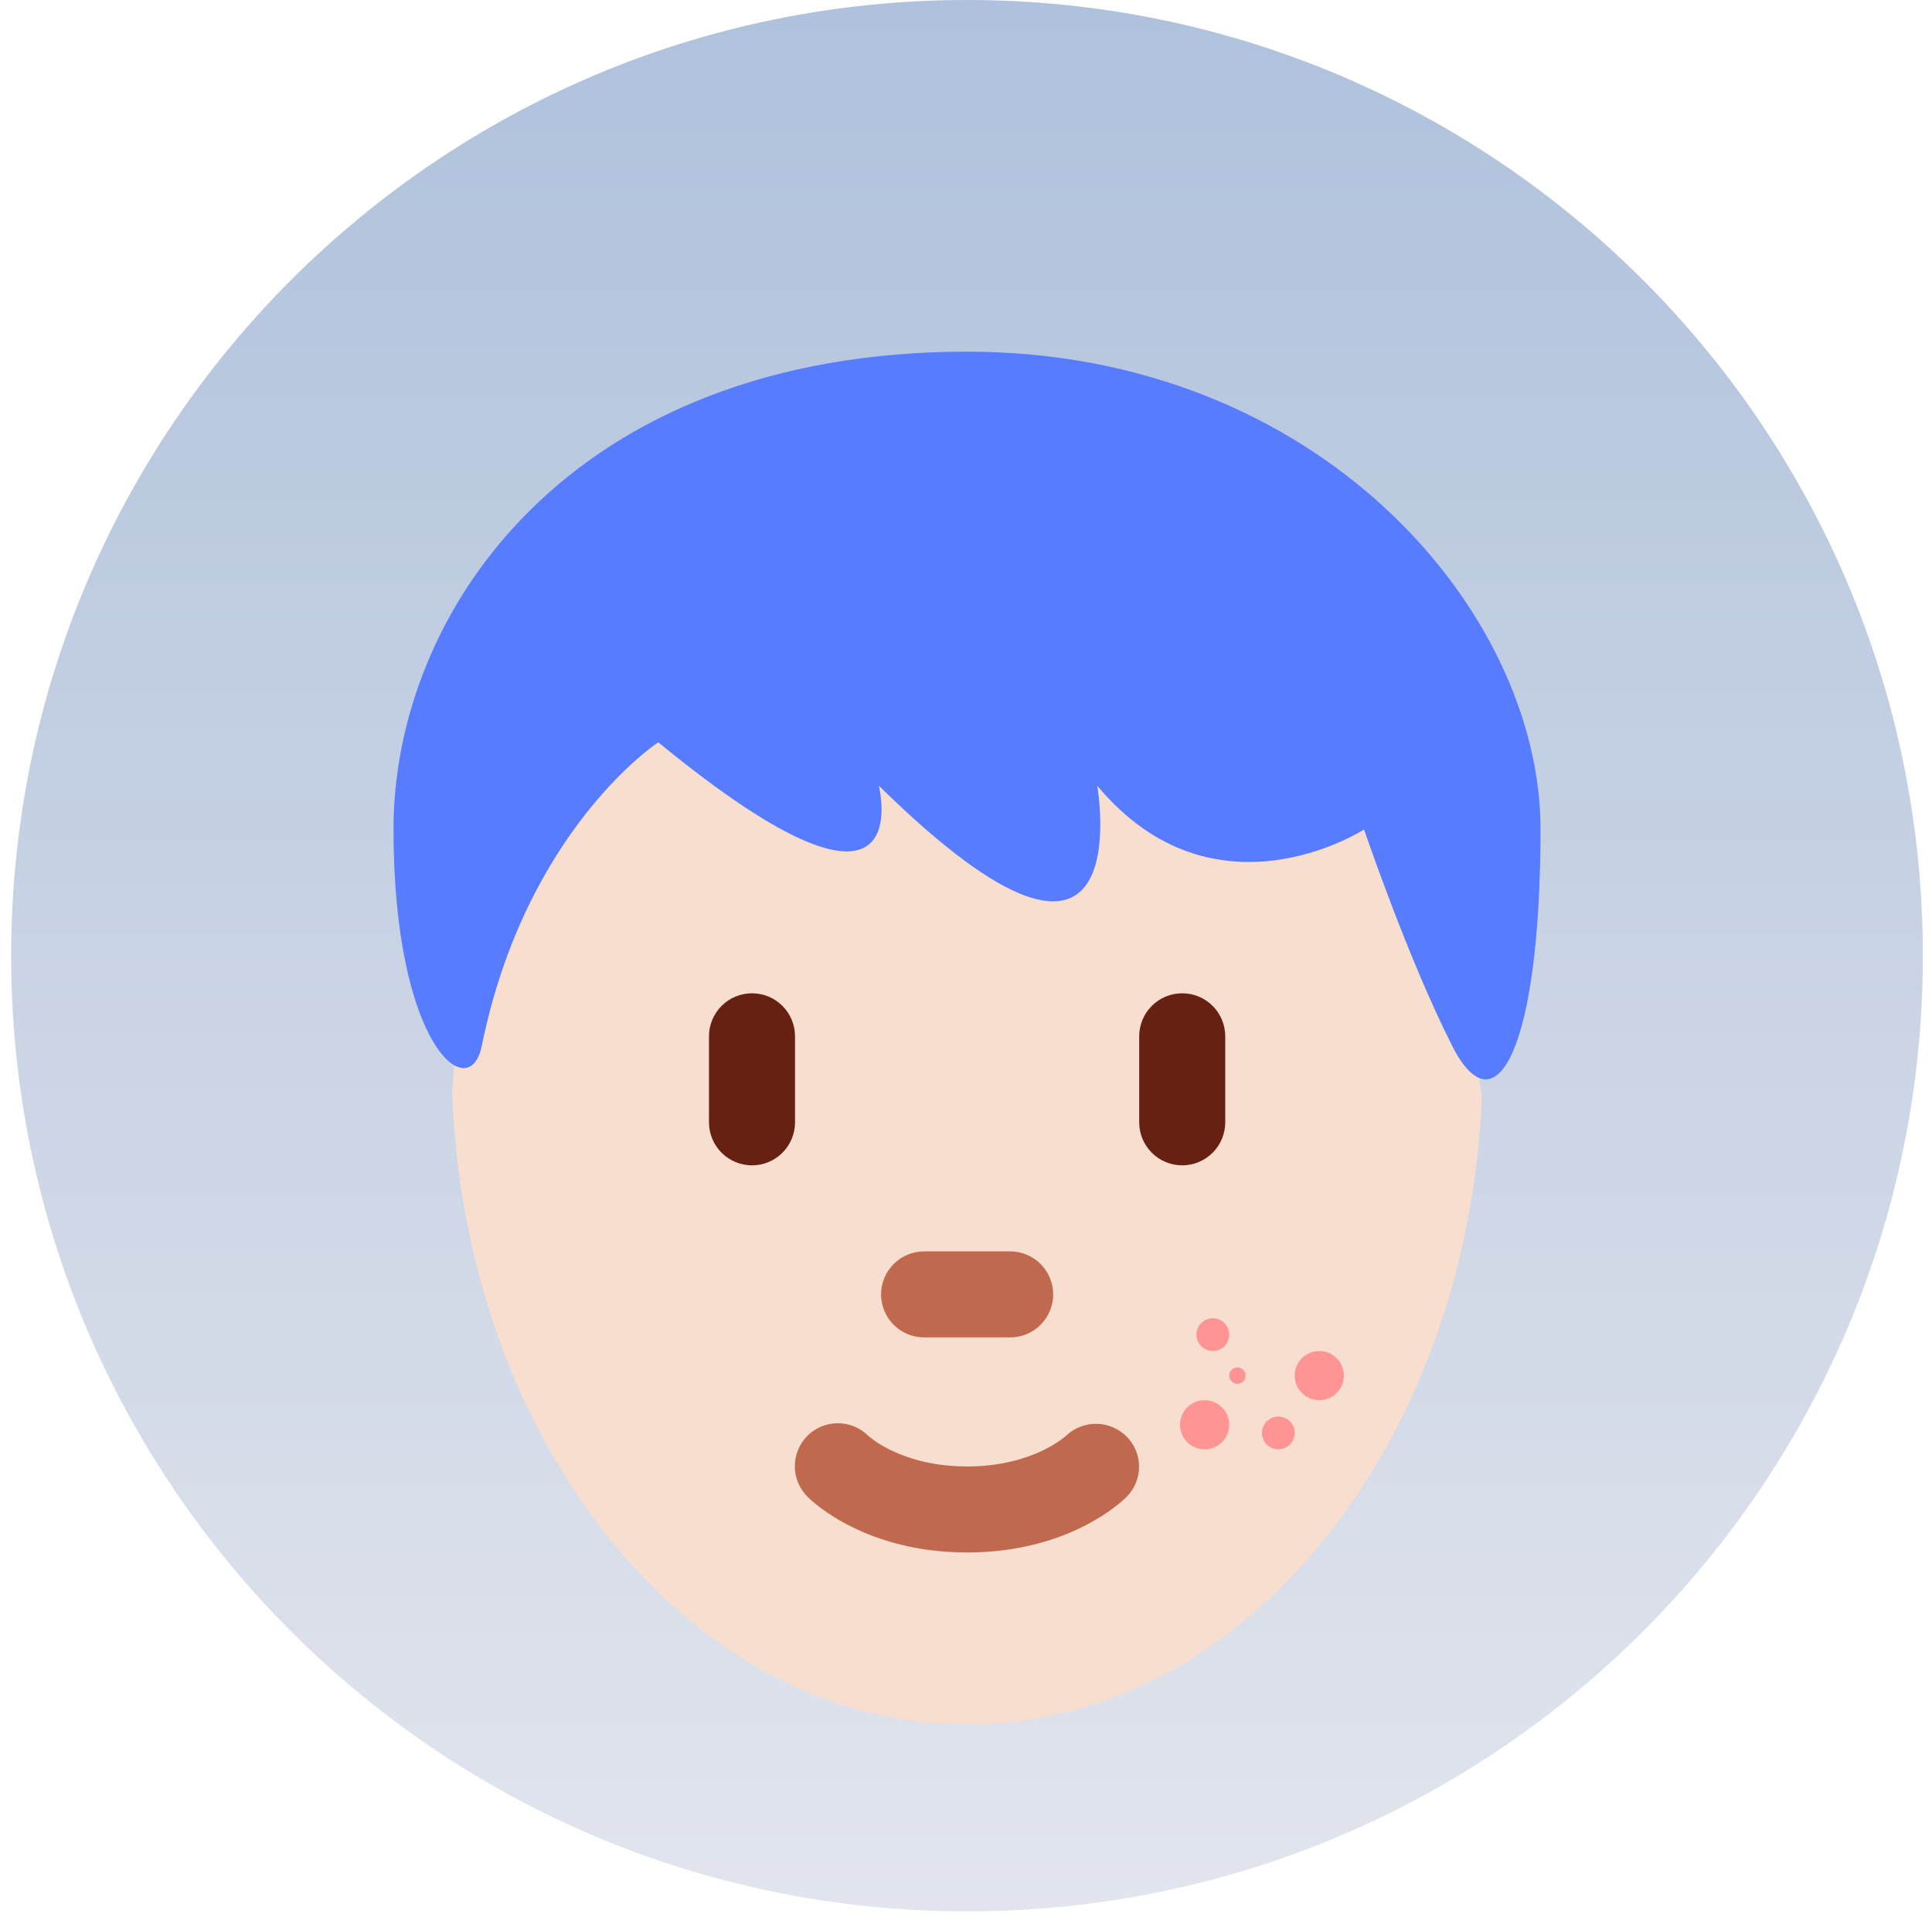
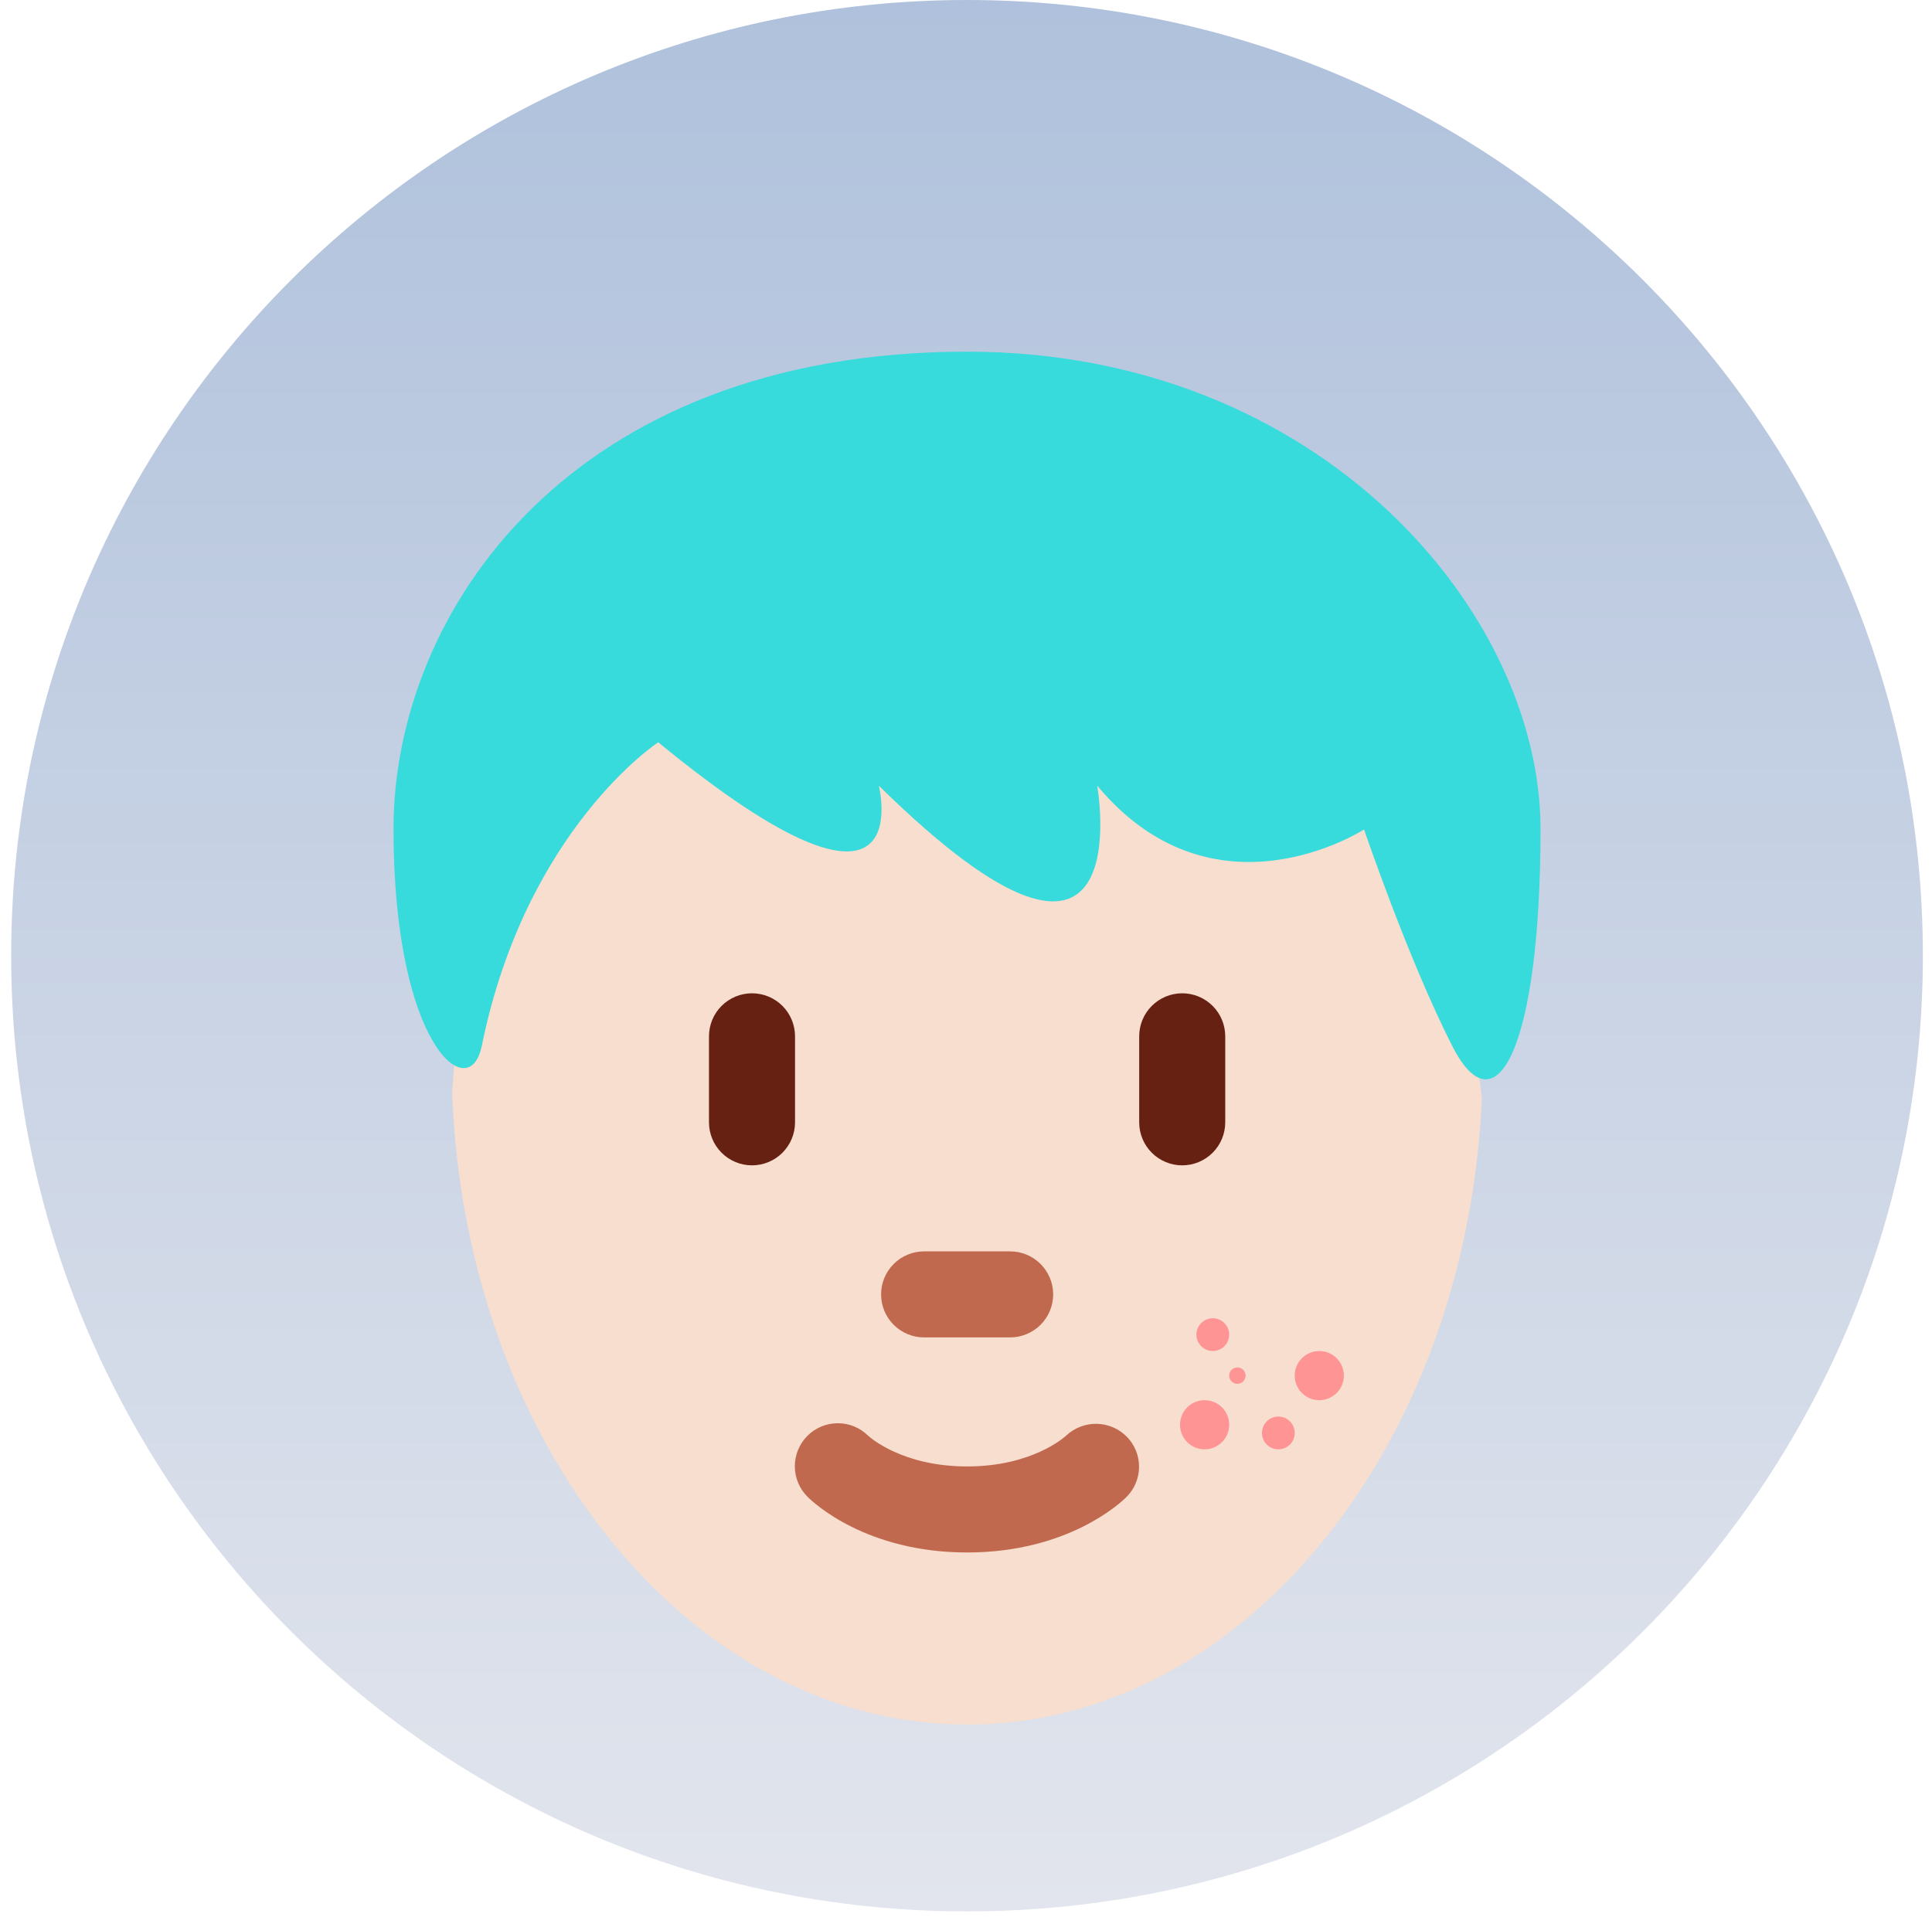
<svg xmlns="http://www.w3.org/2000/svg" width="127" height="126" viewBox="0 0 127 126" fill="none">
  <circle cx="63.567" cy="62.833" r="62.833" fill="url(#paint0_linear_4741_2341)" />
  <path d="M78.727 46.326C67.415 46.326 42.948 43.385 42.948 43.385C42.948 43.385 38.056 48.766 35.228 51.594C29.959 56.863 30.417 63.531 29.719 71.848C30.587 94.964 45.386 113.382 63.572 113.382C81.654 113.382 96.394 95.17 97.409 72.233C96.413 61.967 89.502 46.326 78.727 46.326Z" fill="#F7DECE" />
  <path d="M63.574 102.069C56.936 102.069 53.464 98.789 53.09 98.413C52.556 97.886 52.253 97.169 52.248 96.419C52.243 95.669 52.536 94.948 53.062 94.414C53.589 93.88 54.306 93.577 55.056 93.572C55.806 93.566 56.527 93.859 57.061 94.386C57.205 94.519 59.34 96.413 63.574 96.413C67.869 96.413 70.002 94.462 70.092 94.38C70.635 93.871 71.356 93.595 72.1 93.61C72.844 93.626 73.552 93.931 74.074 94.462C74.591 94.99 74.88 95.701 74.876 96.441C74.873 97.18 74.579 97.889 74.057 98.413C73.684 98.789 70.211 102.069 63.574 102.069ZM66.402 87.929H60.746C59.996 87.929 59.276 87.631 58.746 87.101C58.216 86.571 57.918 85.851 57.918 85.101C57.918 84.351 58.216 83.632 58.746 83.102C59.276 82.571 59.996 82.273 60.746 82.273H66.402C67.152 82.273 67.871 82.571 68.401 83.102C68.932 83.632 69.23 84.351 69.23 85.101C69.23 85.851 68.932 86.571 68.401 87.101C67.871 87.631 67.152 87.929 66.402 87.929Z" fill="#C1694F" />
  <path d="M49.433 76.617C48.683 76.617 47.964 76.319 47.434 75.788C46.903 75.258 46.605 74.539 46.605 73.789V68.133C46.605 67.383 46.903 66.663 47.434 66.133C47.964 65.603 48.683 65.305 49.433 65.305C50.183 65.305 50.903 65.603 51.433 66.133C51.963 66.663 52.261 67.383 52.261 68.133V73.789C52.261 74.539 51.963 75.258 51.433 75.788C50.903 76.319 50.183 76.617 49.433 76.617ZM77.713 76.617C76.963 76.617 76.244 76.319 75.713 75.788C75.183 75.258 74.885 74.539 74.885 73.789V68.133C74.885 67.383 75.183 66.663 75.713 66.133C76.244 65.603 76.963 65.305 77.713 65.305C78.463 65.305 79.182 65.603 79.713 66.133C80.243 66.663 80.541 67.383 80.541 68.133V73.789C80.541 74.539 80.243 75.258 79.713 75.788C79.182 76.319 78.463 76.617 77.713 76.617Z" fill="#662113" />
-   <path d="M63.567 23.121C86.77 23.121 101.266 40.242 101.266 54.509C101.266 68.773 98.365 74.485 95.466 68.773C92.564 63.069 89.666 54.534 89.666 54.534C89.666 54.534 79.83 60.905 72.124 51.652C72.124 51.652 75.17 68.773 57.767 51.652C57.767 51.652 60.668 63.069 43.268 48.802C43.268 48.802 34.566 54.509 31.667 68.773C30.864 72.735 25.867 68.773 25.867 54.509C25.864 40.242 37.465 23.121 63.567 23.121Z" fill="#577CFF" />
+   <path d="M63.567 23.121C86.77 23.121 101.266 40.242 101.266 54.509C101.266 68.773 98.365 74.485 95.466 68.773C92.564 63.069 89.666 54.534 89.666 54.534C89.666 54.534 79.83 60.905 72.124 51.652C72.124 51.652 75.17 68.773 57.767 51.652C57.767 51.652 60.668 63.069 43.268 48.802C43.268 48.802 34.566 54.509 31.667 68.773C30.864 72.735 25.867 68.773 25.867 54.509C25.864 40.242 37.465 23.121 63.567 23.121Z" fill="#38DBDB" />
  <circle cx="79.724" cy="87.747" r="1.077" fill="#FF9494" />
  <circle cx="81.339" cy="90.441" r="0.539" fill="#FF9494" />
  <circle cx="79.184" cy="93.672" r="1.616" fill="#FF9494" />
  <circle cx="84.032" cy="94.21" r="1.077" fill="#FF9494" />
  <circle cx="86.723" cy="90.44" r="1.616" fill="#FF9494" />
  <defs>
    <linearGradient id="paint0_linear_4741_2341" x1="63.567" y1="0" x2="63.567" y2="125.665" gradientUnits="userSpaceOnUse">
      <stop stop-color="#AFC1DC" />
      <stop offset="1" stop-color="#E2E5ED" />
    </linearGradient>
  </defs>
</svg>
